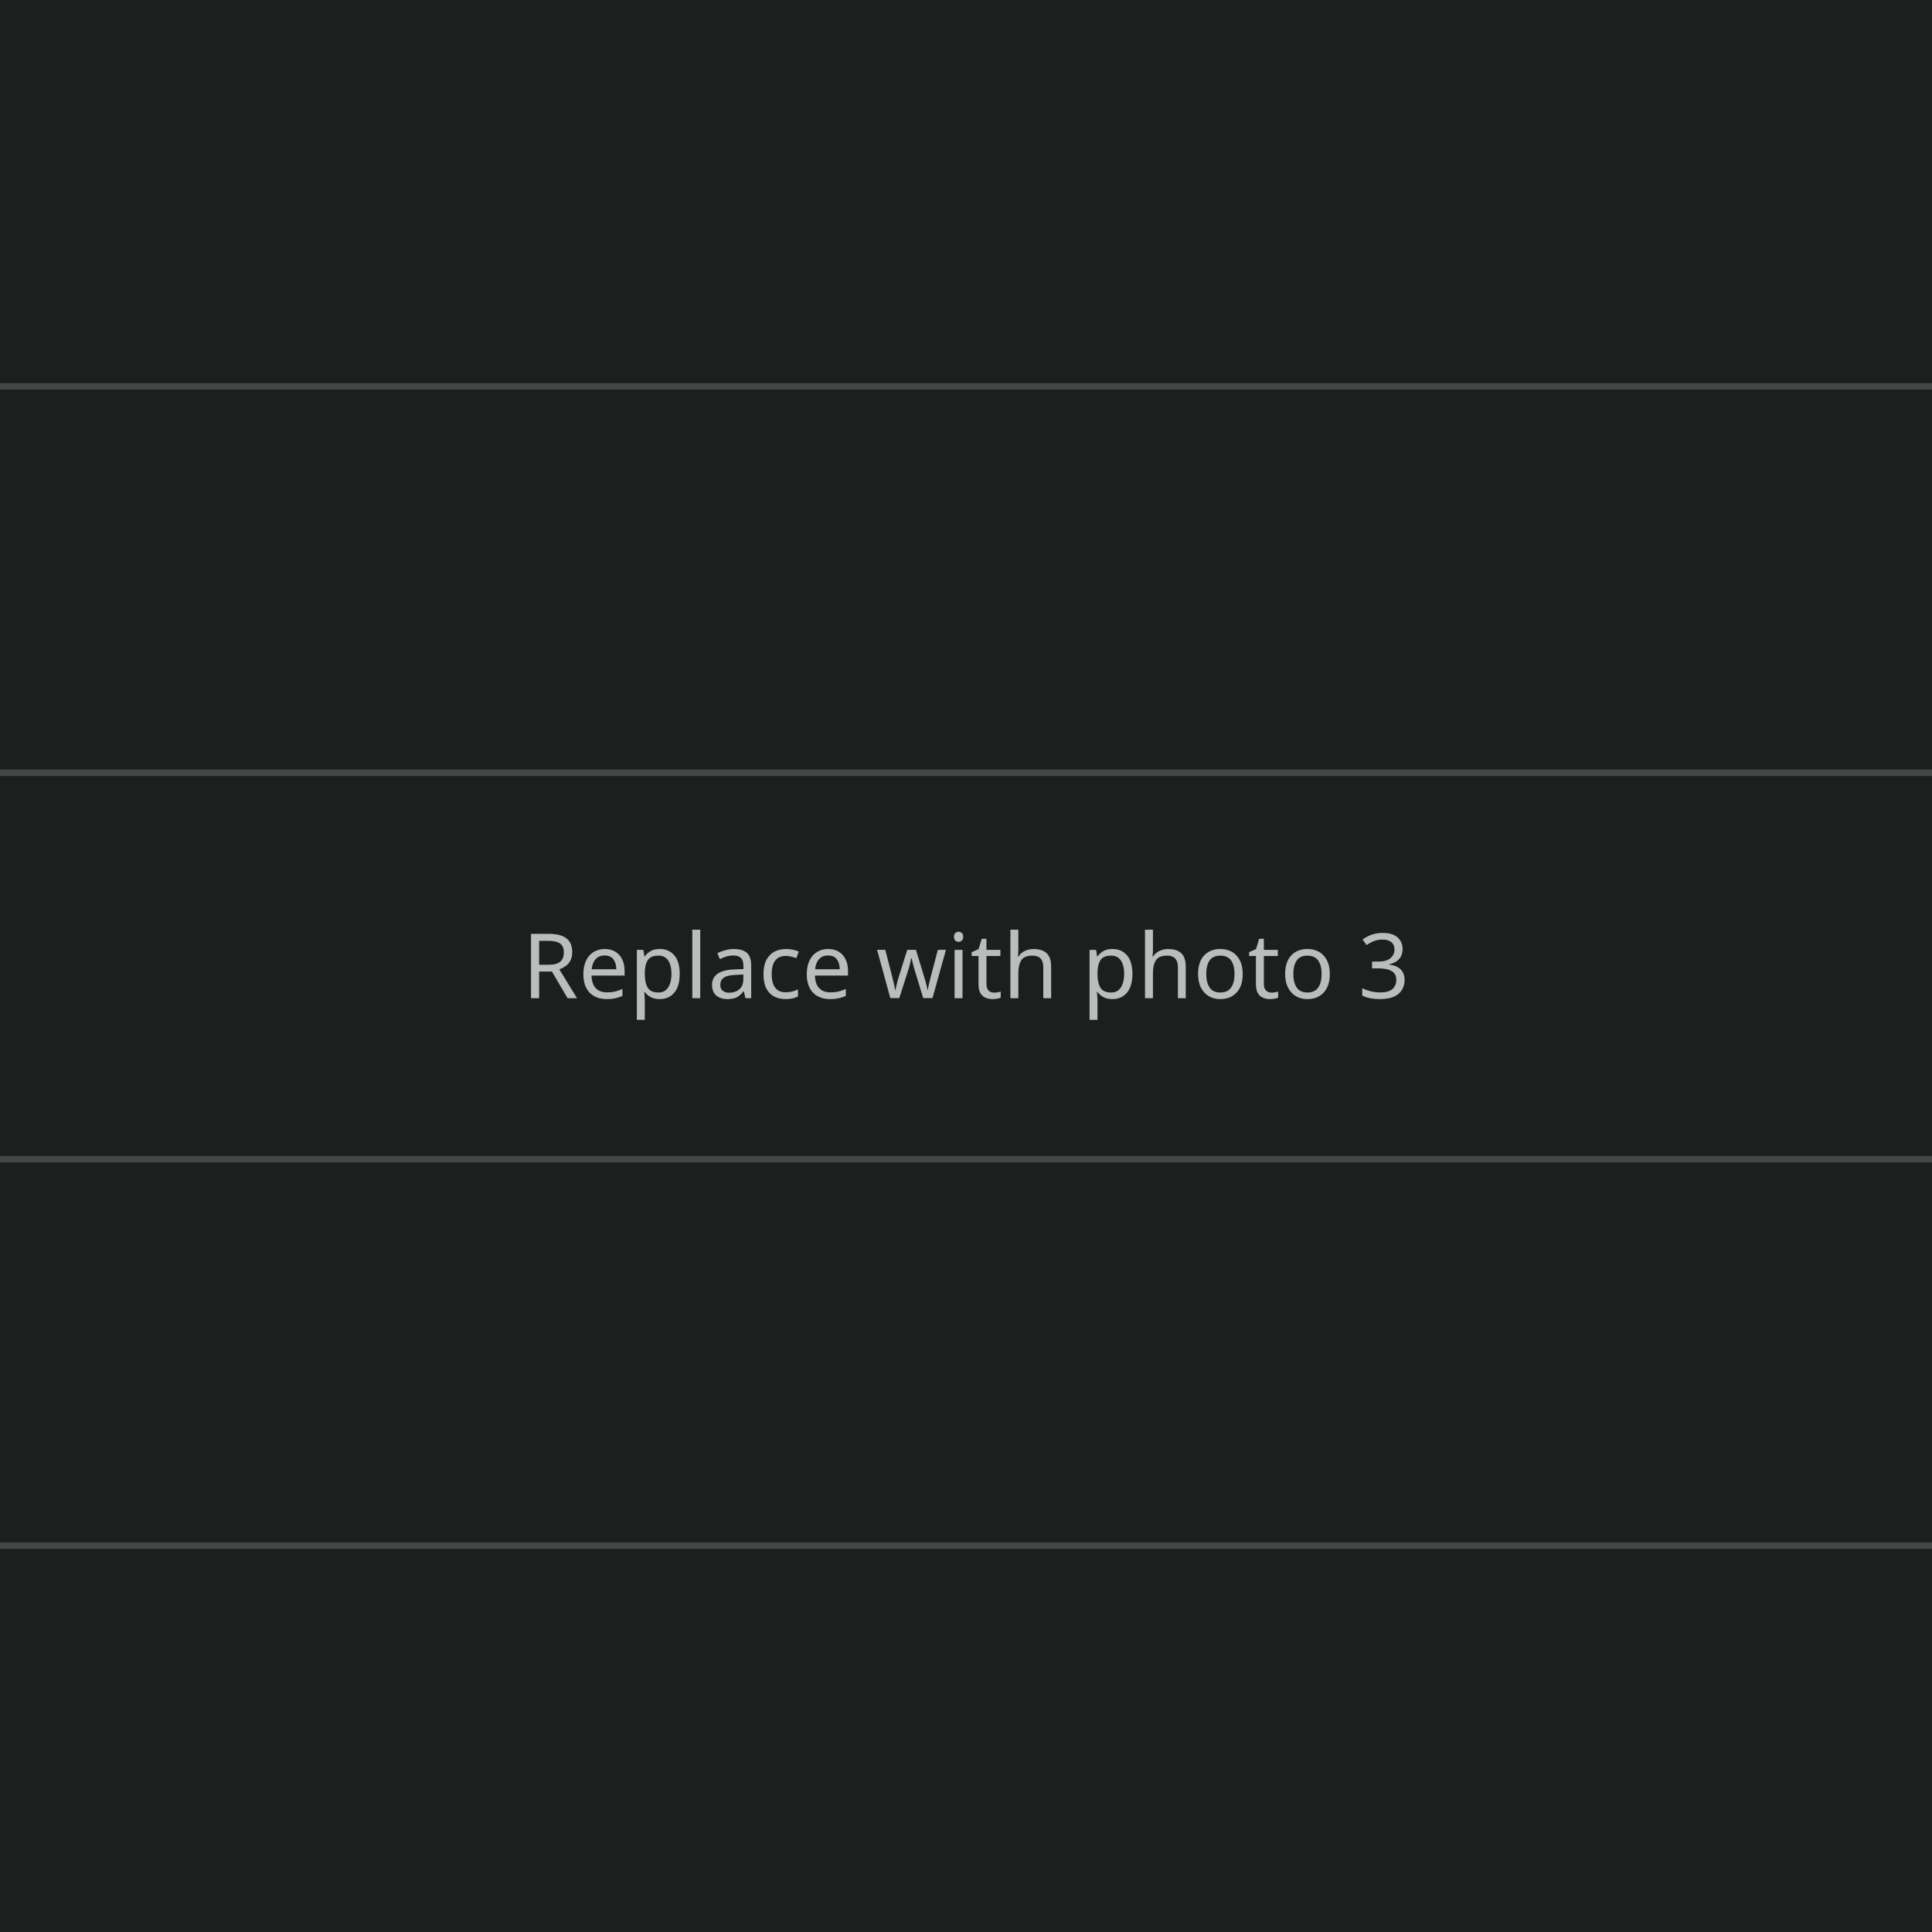
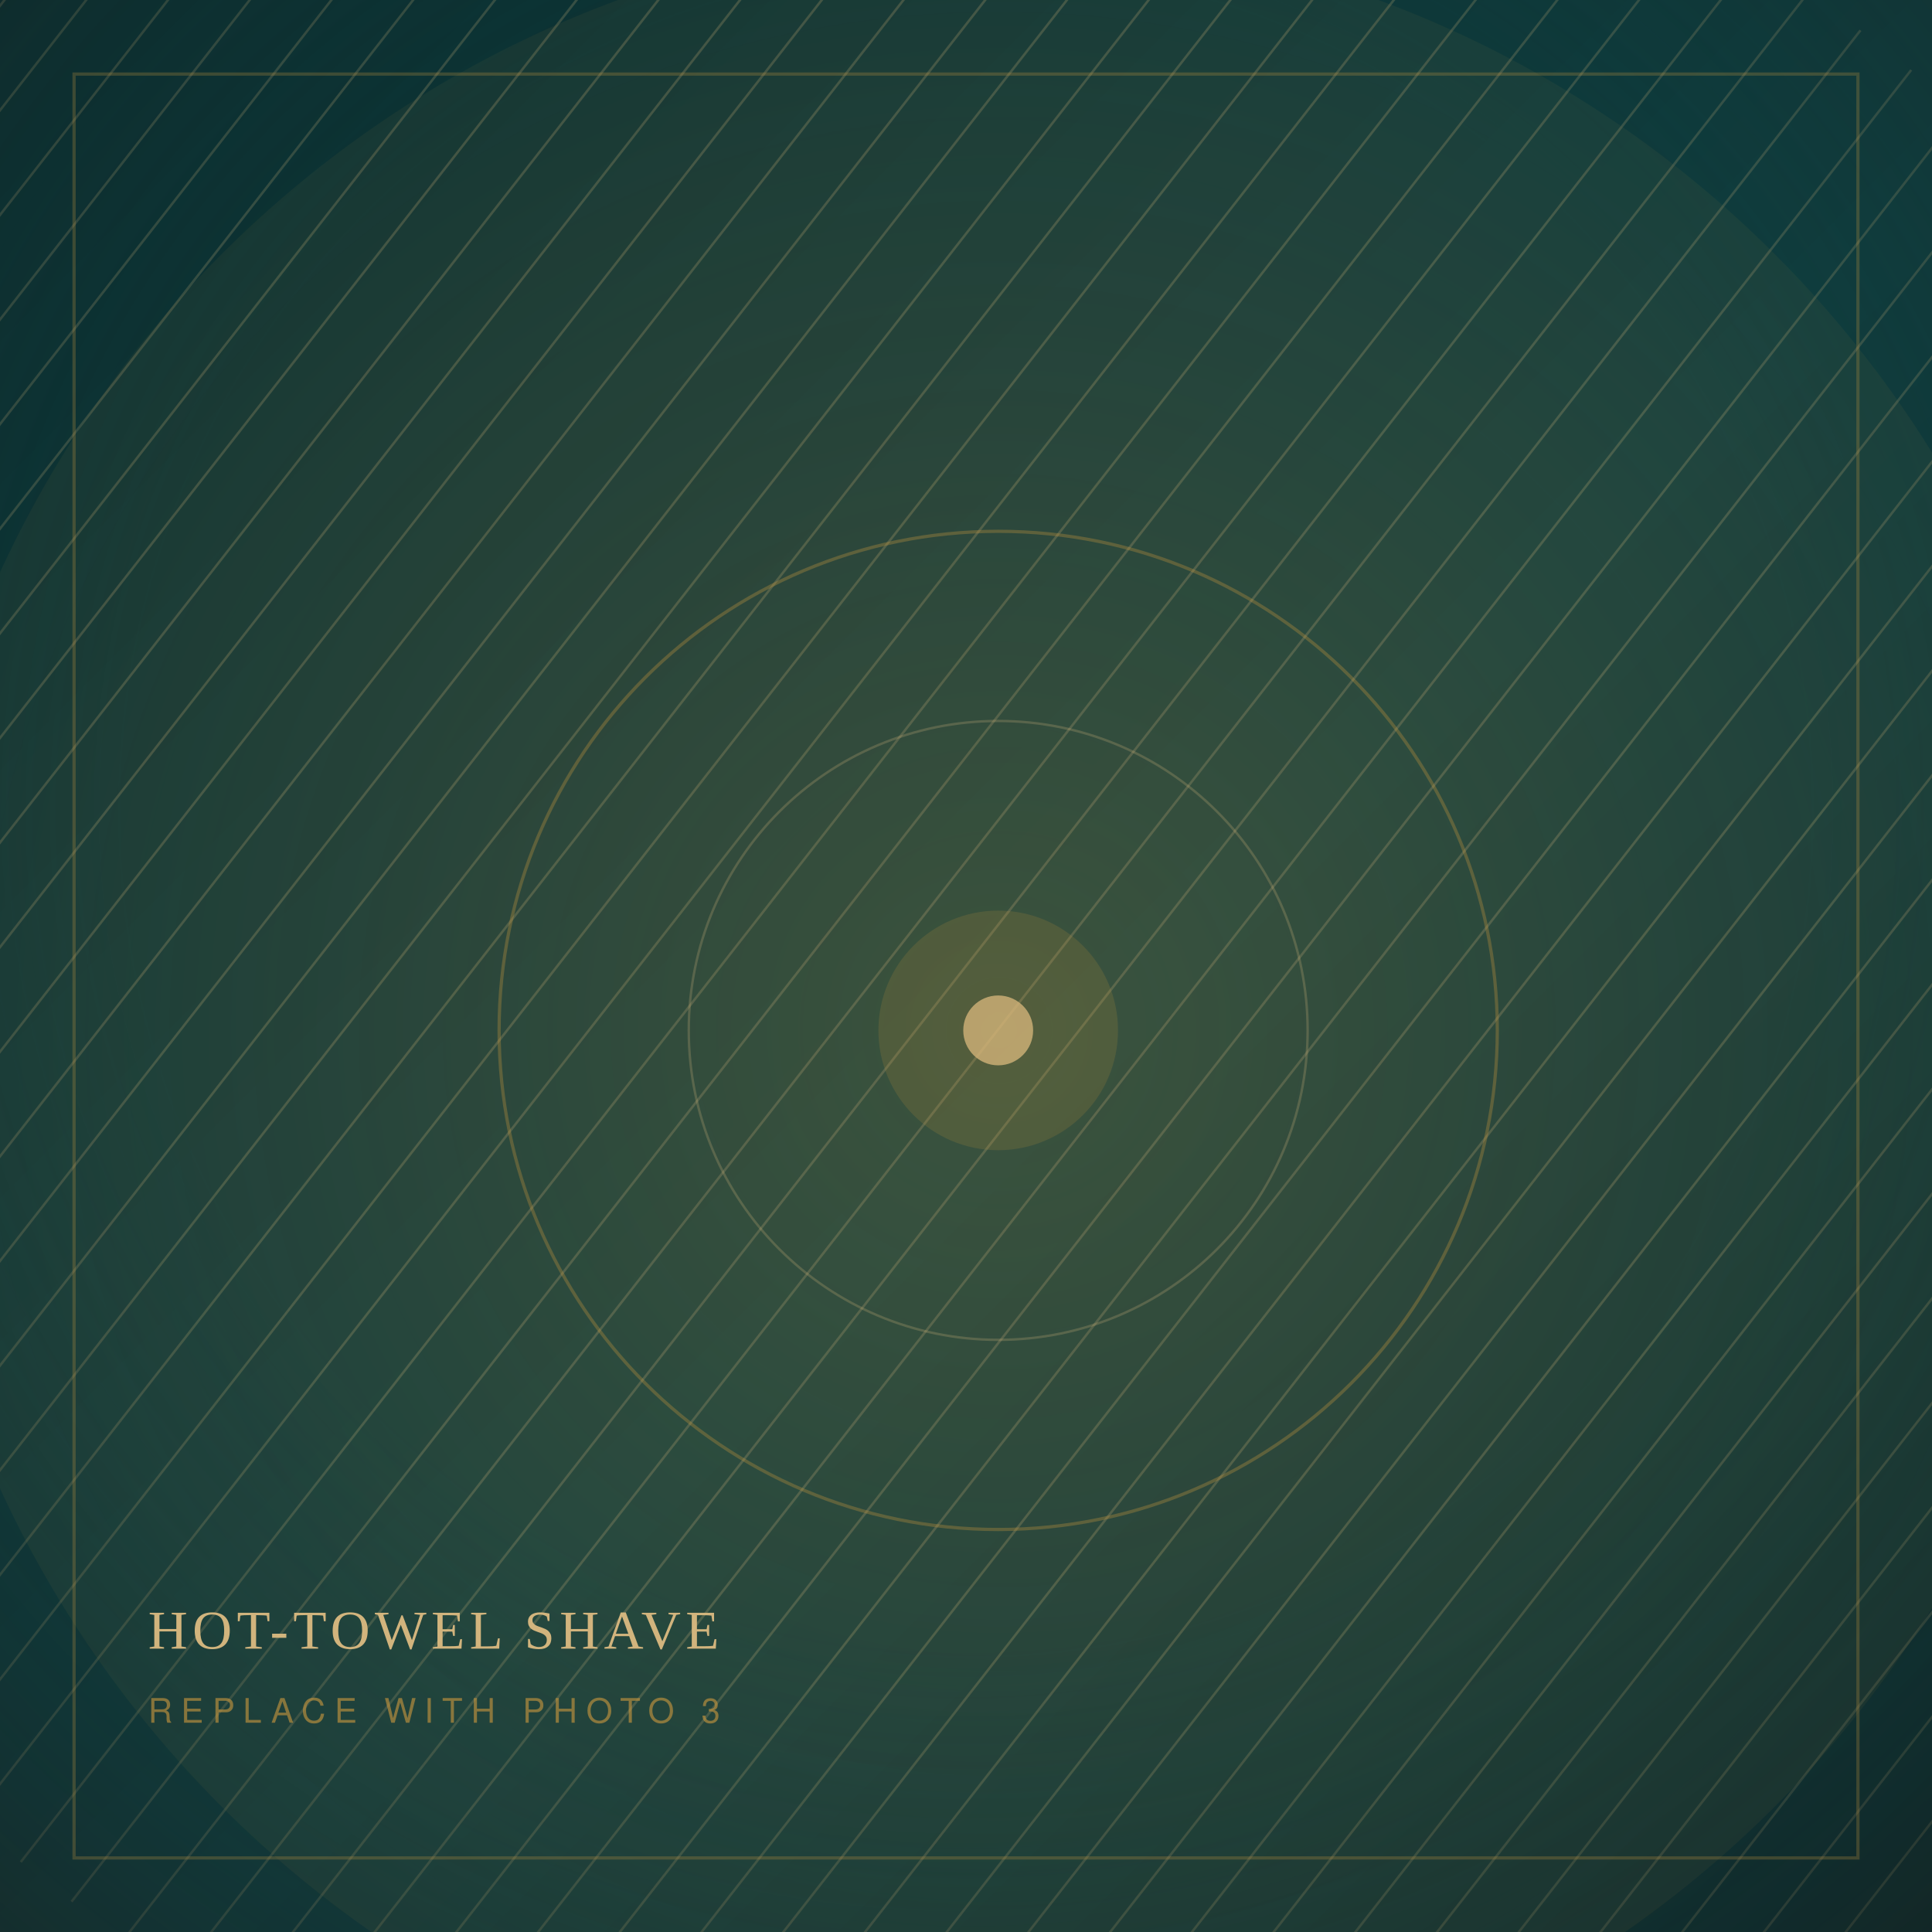
- <svg xmlns="http://www.w3.org/2000/svg" viewBox="0 0 600 600">
-   <rect width="600" height="600" fill="#1B1F1E" />
-   <g stroke="#ffffff" stroke-opacity=".18" stroke-width="2">
-     <path d="M0 120h600M0 240h600M0 360h600M0 480h600" />
+ <svg xmlns="http://www.w3.org/2000/svg" viewBox="0 0 1200 1200" role="img" aria-label="Hot-towel shave — placeholder">
+   <defs>
+     <linearGradient id="g" x1="0" y1="0" x2="1" y2="1">
+       <stop offset="0" stop-color="#0B2E2F" />
+       <stop offset="0.55" stop-color="#0F3D3E" />
+       <stop offset="1" stop-color="#0B2E2F" />
+     </linearGradient>
+     <radialGradient id="v" cx="0.5" cy="0.42" r="0.78">
+       <stop offset="0.55" stop-color="#0F3D3E" stop-opacity="0" />
+       <stop offset="1" stop-color="#1B1F1E" stop-opacity="0.55" />
+     </radialGradient>
+     <radialGradient id="bloom" cx="0.517" cy="0.533" r="0.55">
+       <stop offset="0" stop-color="#C8963E" stop-opacity="0.2" />
+       <stop offset="1" stop-color="#C8963E" stop-opacity="0" />
+     </radialGradient>
+     <clipPath id="c">
+       <rect width="1200" height="1200" />
+     </clipPath>
+   </defs>
+   <g clip-path="url(#c)">
+     <rect width="1200" height="1200" fill="url(#g)" />
+     <rect width="1200" height="1200" fill="url(#bloom)" />
+     <g transform="rotate(38 600 600)">
+       <line x1="-1400" y1="-200" x2="-1400" y2="1400" stroke="#DBBA80" stroke-opacity="0.22" stroke-width="1.5" />
+       <line x1="-1360" y1="-200" x2="-1360" y2="1400" stroke="#DBBA80" stroke-opacity="0.22" stroke-width="1.5" />
+       <line x1="-1320" y1="-200" x2="-1320" y2="1400" stroke="#DBBA80" stroke-opacity="0.22" stroke-width="1.5" />
+       <line x1="-1280" y1="-200" x2="-1280" y2="1400" stroke="#DBBA80" stroke-opacity="0.22" stroke-width="1.5" />
+       <line x1="-1240" y1="-200" x2="-1240" y2="1400" stroke="#DBBA80" stroke-opacity="0.22" stroke-width="1.5" />
+       <line x1="-1200" y1="-200" x2="-1200" y2="1400" stroke="#DBBA80" stroke-opacity="0.22" stroke-width="1.5" />
+       <line x1="-1160" y1="-200" x2="-1160" y2="1400" stroke="#DBBA80" stroke-opacity="0.22" stroke-width="1.5" />
+       <line x1="-1120" y1="-200" x2="-1120" y2="1400" stroke="#DBBA80" stroke-opacity="0.22" stroke-width="1.5" />
+       <line x1="-1080" y1="-200" x2="-1080" y2="1400" stroke="#DBBA80" stroke-opacity="0.22" stroke-width="1.5" />
+       <line x1="-1040" y1="-200" x2="-1040" y2="1400" stroke="#DBBA80" stroke-opacity="0.22" stroke-width="1.5" />
+       <line x1="-1000" y1="-200" x2="-1000" y2="1400" stroke="#DBBA80" stroke-opacity="0.22" stroke-width="1.5" />
+       <line x1="-960" y1="-200" x2="-960" y2="1400" stroke="#DBBA80" stroke-opacity="0.22" stroke-width="1.5" />
+       <line x1="-920" y1="-200" x2="-920" y2="1400" stroke="#DBBA80" stroke-opacity="0.22" stroke-width="1.5" />
+       <line x1="-880" y1="-200" x2="-880" y2="1400" stroke="#DBBA80" stroke-opacity="0.22" stroke-width="1.5" />
+       <line x1="-840" y1="-200" x2="-840" y2="1400" stroke="#DBBA80" stroke-opacity="0.22" stroke-width="1.5" />
+       <line x1="-800" y1="-200" x2="-800" y2="1400" stroke="#DBBA80" stroke-opacity="0.22" stroke-width="1.5" />
+       <line x1="-760" y1="-200" x2="-760" y2="1400" stroke="#DBBA80" stroke-opacity="0.22" stroke-width="1.5" />
+       <line x1="-720" y1="-200" x2="-720" y2="1400" stroke="#DBBA80" stroke-opacity="0.22" stroke-width="1.5" />
+       <line x1="-680" y1="-200" x2="-680" y2="1400" stroke="#DBBA80" stroke-opacity="0.22" stroke-width="1.5" />
+       <line x1="-640" y1="-200" x2="-640" y2="1400" stroke="#DBBA80" stroke-opacity="0.22" stroke-width="1.5" />
+       <line x1="-600" y1="-200" x2="-600" y2="1400" stroke="#DBBA80" stroke-opacity="0.22" stroke-width="1.5" />
+       <line x1="-560" y1="-200" x2="-560" y2="1400" stroke="#DBBA80" stroke-opacity="0.22" stroke-width="1.5" />
+       <line x1="-520" y1="-200" x2="-520" y2="1400" stroke="#DBBA80" stroke-opacity="0.22" stroke-width="1.5" />
+       <line x1="-480" y1="-200" x2="-480" y2="1400" stroke="#DBBA80" stroke-opacity="0.22" stroke-width="1.5" />
+       <line x1="-440" y1="-200" x2="-440" y2="1400" stroke="#DBBA80" stroke-opacity="0.22" stroke-width="1.5" />
+       <line x1="-400" y1="-200" x2="-400" y2="1400" stroke="#DBBA80" stroke-opacity="0.22" stroke-width="1.5" />
+       <line x1="-360" y1="-200" x2="-360" y2="1400" stroke="#DBBA80" stroke-opacity="0.22" stroke-width="1.5" />
+       <line x1="-320" y1="-200" x2="-320" y2="1400" stroke="#DBBA80" stroke-opacity="0.22" stroke-width="1.5" />
+       <line x1="-280" y1="-200" x2="-280" y2="1400" stroke="#DBBA80" stroke-opacity="0.22" stroke-width="1.5" />
+       <line x1="-240" y1="-200" x2="-240" y2="1400" stroke="#DBBA80" stroke-opacity="0.22" stroke-width="1.5" />
+       <line x1="-200" y1="-200" x2="-200" y2="1400" stroke="#DBBA80" stroke-opacity="0.22" stroke-width="1.5" />
+       <line x1="-160" y1="-200" x2="-160" y2="1400" stroke="#DBBA80" stroke-opacity="0.22" stroke-width="1.5" />
+       <line x1="-120" y1="-200" x2="-120" y2="1400" stroke="#DBBA80" stroke-opacity="0.22" stroke-width="1.5" />
+       <line x1="-80" y1="-200" x2="-80" y2="1400" stroke="#DBBA80" stroke-opacity="0.22" stroke-width="1.5" />
+       <line x1="-40" y1="-200" x2="-40" y2="1400" stroke="#DBBA80" stroke-opacity="0.22" stroke-width="1.5" />
+       <line x1="0" y1="-200" x2="0" y2="1400" stroke="#DBBA80" stroke-opacity="0.22" stroke-width="1.5" />
+       <line x1="40" y1="-200" x2="40" y2="1400" stroke="#DBBA80" stroke-opacity="0.22" stroke-width="1.5" />
+       <line x1="80" y1="-200" x2="80" y2="1400" stroke="#DBBA80" stroke-opacity="0.22" stroke-width="1.5" />
+       <line x1="120" y1="-200" x2="120" y2="1400" stroke="#DBBA80" stroke-opacity="0.22" stroke-width="1.5" />
+       <line x1="160" y1="-200" x2="160" y2="1400" stroke="#DBBA80" stroke-opacity="0.22" stroke-width="1.5" />
+       <line x1="200" y1="-200" x2="200" y2="1400" stroke="#DBBA80" stroke-opacity="0.22" stroke-width="1.5" />
+       <line x1="240" y1="-200" x2="240" y2="1400" stroke="#DBBA80" stroke-opacity="0.22" stroke-width="1.5" />
+       <line x1="280" y1="-200" x2="280" y2="1400" stroke="#DBBA80" stroke-opacity="0.22" stroke-width="1.5" />
+       <line x1="320" y1="-200" x2="320" y2="1400" stroke="#DBBA80" stroke-opacity="0.22" stroke-width="1.5" />
+       <line x1="360" y1="-200" x2="360" y2="1400" stroke="#DBBA80" stroke-opacity="0.22" stroke-width="1.5" />
+       <line x1="400" y1="-200" x2="400" y2="1400" stroke="#DBBA80" stroke-opacity="0.22" stroke-width="1.5" />
+       <line x1="440" y1="-200" x2="440" y2="1400" stroke="#DBBA80" stroke-opacity="0.22" stroke-width="1.5" />
+       <line x1="480" y1="-200" x2="480" y2="1400" stroke="#DBBA80" stroke-opacity="0.22" stroke-width="1.5" />
+       <line x1="520" y1="-200" x2="520" y2="1400" stroke="#DBBA80" stroke-opacity="0.22" stroke-width="1.5" />
+       <line x1="560" y1="-200" x2="560" y2="1400" stroke="#DBBA80" stroke-opacity="0.22" stroke-width="1.5" />
+       <line x1="600" y1="-200" x2="600" y2="1400" stroke="#DBBA80" stroke-opacity="0.22" stroke-width="1.5" />
+       <line x1="640" y1="-200" x2="640" y2="1400" stroke="#DBBA80" stroke-opacity="0.22" stroke-width="1.5" />
+       <line x1="680" y1="-200" x2="680" y2="1400" stroke="#DBBA80" stroke-opacity="0.22" stroke-width="1.5" />
+       <line x1="720" y1="-200" x2="720" y2="1400" stroke="#DBBA80" stroke-opacity="0.22" stroke-width="1.5" />
+       <line x1="760" y1="-200" x2="760" y2="1400" stroke="#DBBA80" stroke-opacity="0.22" stroke-width="1.5" />
+       <line x1="800" y1="-200" x2="800" y2="1400" stroke="#DBBA80" stroke-opacity="0.22" stroke-width="1.5" />
+       <line x1="840" y1="-200" x2="840" y2="1400" stroke="#DBBA80" stroke-opacity="0.22" stroke-width="1.5" />
+       <line x1="880" y1="-200" x2="880" y2="1400" stroke="#DBBA80" stroke-opacity="0.22" stroke-width="1.5" />
+       <line x1="920" y1="-200" x2="920" y2="1400" stroke="#DBBA80" stroke-opacity="0.22" stroke-width="1.5" />
+       <line x1="960" y1="-200" x2="960" y2="1400" stroke="#DBBA80" stroke-opacity="0.22" stroke-width="1.5" />
+       <line x1="1000" y1="-200" x2="1000" y2="1400" stroke="#DBBA80" stroke-opacity="0.22" stroke-width="1.5" />
+       <line x1="1040" y1="-200" x2="1040" y2="1400" stroke="#DBBA80" stroke-opacity="0.22" stroke-width="1.5" />
+       <line x1="1080" y1="-200" x2="1080" y2="1400" stroke="#DBBA80" stroke-opacity="0.22" stroke-width="1.5" />
+       <line x1="1120" y1="-200" x2="1120" y2="1400" stroke="#DBBA80" stroke-opacity="0.22" stroke-width="1.5" />
+       <line x1="1160" y1="-200" x2="1160" y2="1400" stroke="#DBBA80" stroke-opacity="0.22" stroke-width="1.5" />
+       <line x1="1200" y1="-200" x2="1200" y2="1400" stroke="#DBBA80" stroke-opacity="0.22" stroke-width="1.5" />
+       <line x1="1240" y1="-200" x2="1240" y2="1400" stroke="#DBBA80" stroke-opacity="0.22" stroke-width="1.5" />
+       <line x1="1280" y1="-200" x2="1280" y2="1400" stroke="#DBBA80" stroke-opacity="0.22" stroke-width="1.5" />
+       <line x1="1320" y1="-200" x2="1320" y2="1400" stroke="#DBBA80" stroke-opacity="0.22" stroke-width="1.5" />
+       <line x1="1360" y1="-200" x2="1360" y2="1400" stroke="#DBBA80" stroke-opacity="0.22" stroke-width="1.5" />
+       <line x1="1400" y1="-200" x2="1400" y2="1400" stroke="#DBBA80" stroke-opacity="0.22" stroke-width="1.5" />
+     </g>
+     <circle cx="620" cy="640" r="310" fill="none" stroke="#C8963E" stroke-opacity="0.32" stroke-width="2" />
+     <circle cx="620" cy="640" r="192.2" fill="none" stroke="#DBBA80" stroke-opacity="0.24" stroke-width="1.5" />
+     <circle cx="620" cy="640" r="74.4" fill="#C8963E" fill-opacity="0.16" />
+     <circle cx="620" cy="640" r="21.7" fill="#DBBA80" fill-opacity="0.75" />
+     <rect width="1200" height="1200" fill="url(#v)" />
+     <ellipse cx="620" cy="640" rx="682" ry="682" fill="#C8963E" opacity="0.06" />
+     <rect x="46" y="46" width="1108" height="1108" fill="none" stroke="#C8963E" stroke-opacity="0.26" stroke-width="2" />
+     <g font-family="Georgia, 'Times New Roman', serif">
+       <text x="92" y="1024" fill="#DBBA80" fill-opacity="0.95" font-size="34" letter-spacing="3">HOT-TOWEL SHAVE</text>
+       <text x="92" y="1070" fill="#C8963E" fill-opacity="0.62" font-family="Helvetica, Arial, sans-serif" font-size="21" letter-spacing="5.5">REPLACE WITH PHOTO 3</text>
+     </g>
  </g>
-   <text x="300" y="310" font-family="sans-serif" font-size="28" fill="#fff" fill-opacity=".7" text-anchor="middle">Replace with photo 3</text>
</svg>
